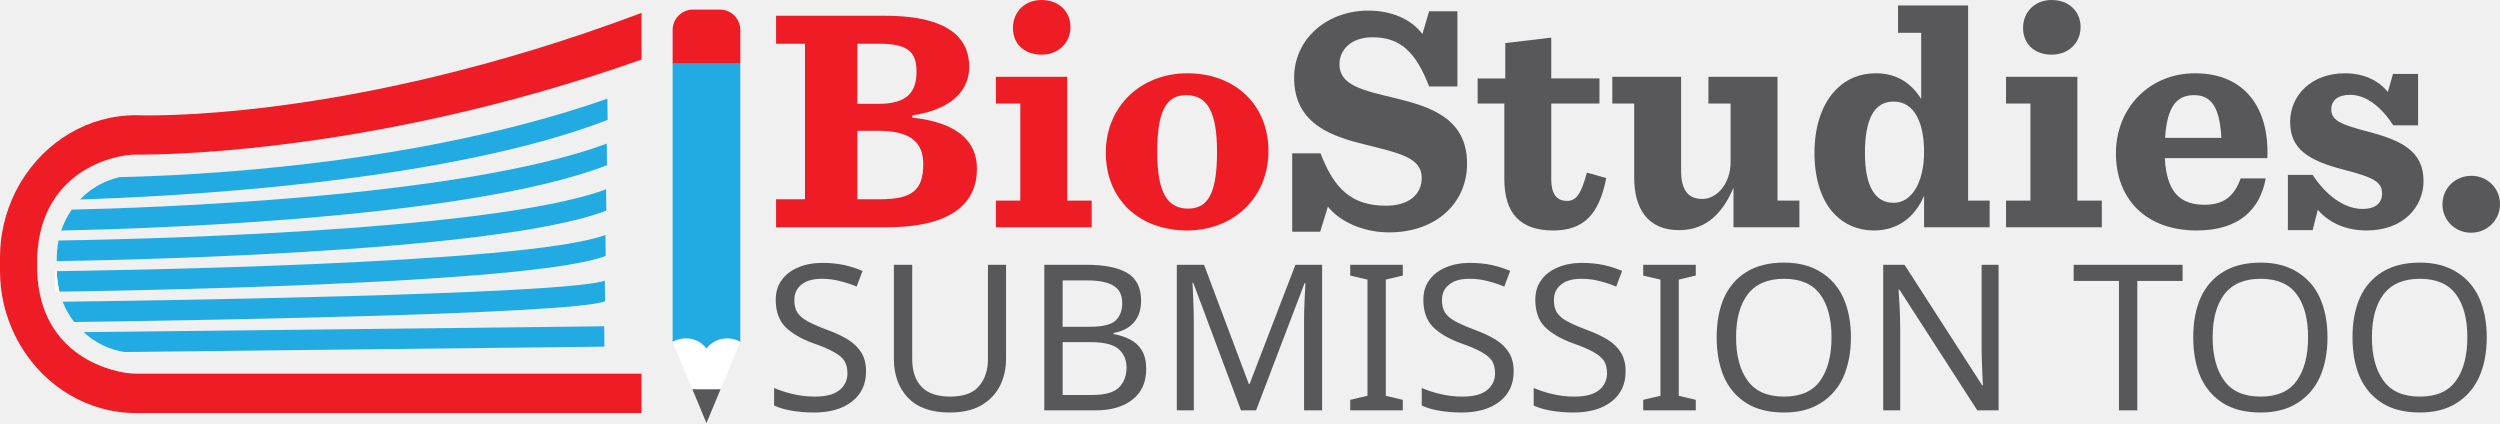
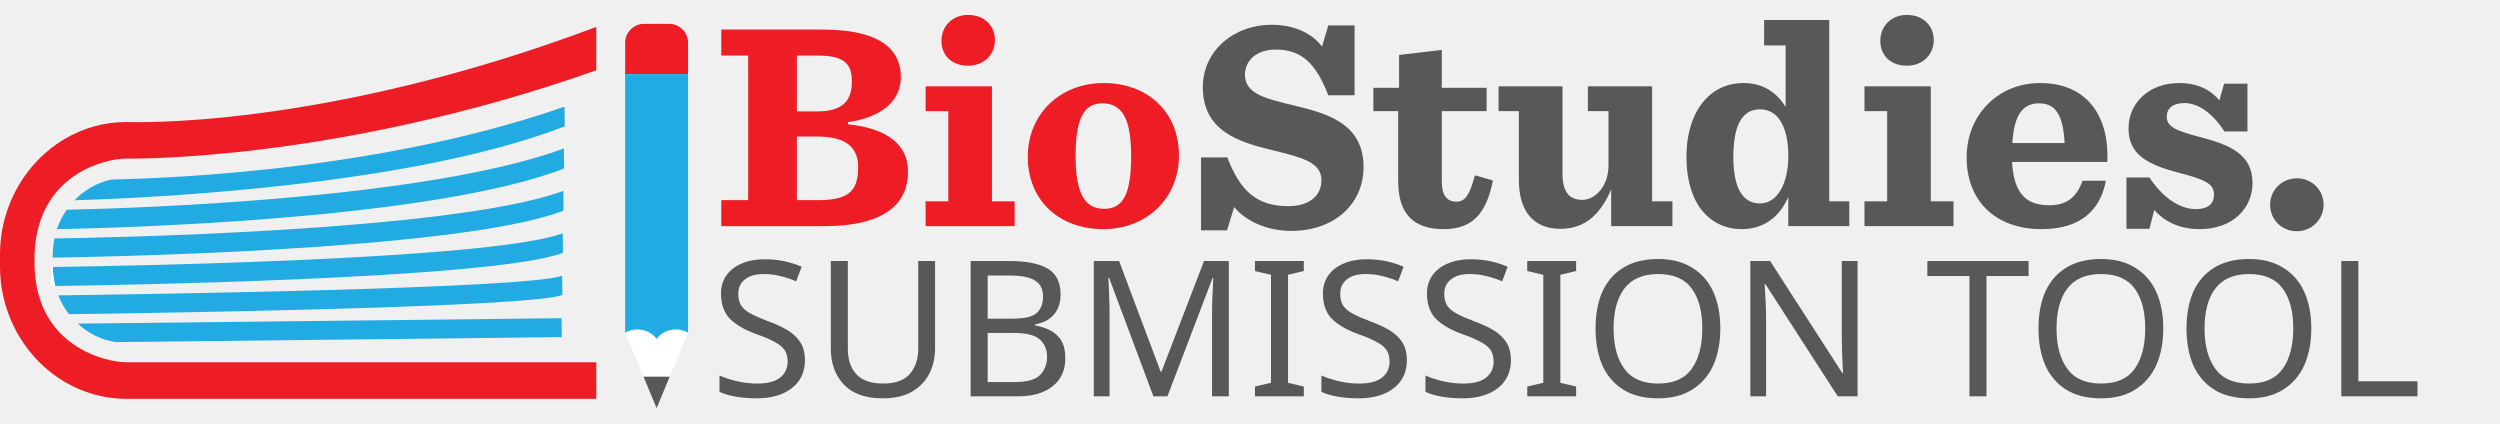
- <svg xmlns="http://www.w3.org/2000/svg" width="144.896mm" height="24.519mm" viewBox="0 0 144.896 24.519" version="1.1" id="svg1012">
+ <svg xmlns="http://www.w3.org/2000/svg" width="144.896mm" height="24.519mm" viewBox="0 0 155.896 24.519" version="1.1" id="svg1012">
  <defs id="defs1006">
    <clipPath clipPathUnits="userSpaceOnUse" id="clipPath3372-2-3">
      <path d="M 0,558.965 V 0 h 4346.67 v 558.965 z" id="path3374-3-5" />
    </clipPath>
  </defs>
  <g id="layer1" transform="translate(-2.391268,-3.615365)">
    <g transform="matrix(0.04000917,0,0,-0.0423533,-5.950243,33.38872)" id="g3366-7-6">
      <g transform="translate(208.49,126.3576)" id="g3368-0-9">
        <g clip-path="url(#clipPath3372-2-3)" id="g3370-7-7">
          <g id="g4215-8-8">
            <path d="m 173.199,334.18 c -19.969,-4.196 -38.617,-13.551 -54.004,-27.504 -1.035,-0.938 -1.968,-1.985 -2.968,-2.961 120.503,3.449 524.433,21.32 763.945,108.855 l -0.309,29 C 568.133,338.48 200.109,335.375 173.199,334.18" style="fill:#22aae2;fill-opacity:1;fill-rule:nonzero;stroke:none" id="path3398-6-6" />
            <path d="m 88.699,261.238 c 68.742,1.121 578.942,11.946 790.555,89.285 l -0.313,29.528 C 665.594,305.605 211.793,291.984 103.977,289.766 c -3.7,-5.032 -7.024,-10.352 -9.817,-15.879 -2.273,-4.5 -4,-8.633 -5.461,-12.649" style="fill:#22aae2;fill-opacity:1;fill-rule:nonzero;stroke:none" id="path3400-8-4" />
            <path d="m 82.273,225.398 c -0.008,-0.609 -0.031,-1.218 -0.07,-1.843 v -4.235 c 35.492,0.446 630.871,8.743 796.125,69.137 l -0.308,29.106 C 704.922,257.168 141.367,248.246 84.863,247.5 c -0.406,-2.008 -0.824,-3.98 -1.172,-6.195 -0.906,-5.828 -1.371,-11.032 -1.418,-15.907" style="fill:#22aae2;fill-opacity:1;fill-rule:nonzero;stroke:none" id="path3402-4-8" />
            <path d="m 83.691,189.035 c 0.664,-4.242 1.484,-7.965 2.387,-11.488 66.695,0.836 683.922,9.59 791.324,48.844 l -0.304,28.687 C 759.742,214.129 125.746,206.055 82.25,205.547 c 0.004,-0.199 0.019,-0.399 0.023,-0.598 0.047,-4.879 0.512,-10.082 1.418,-15.914" style="fill:#22aae2;fill-opacity:1;fill-rule:nonzero;stroke:none" id="path3404-4-0" />
            <path d="m 104.582,139.695 c 0.961,-1.285 2.055,-2.468 3.074,-3.715 135.149,1.688 718.645,10.008 768.821,28.344 l -0.301,28.27 C 819.848,172.938 183.52,164.809 90.781,163.727 c 1.016,-2.352 2.102,-4.747 3.375,-7.274 2.953,-5.844 6.461,-11.48 10.426,-16.758" style="fill:#22aae2;fill-opacity:1;fill-rule:nonzero;stroke:none" id="path3406-5-3" />
            <path d="m 875.547,102.258 -0.293,27.851 -754.191,-7.988 c 16.925,-14.719 37.531,-24.07 59.464,-27.223 l 695.02,7.36" style="fill:#22aae2;fill-opacity:1;fill-rule:nonzero;stroke:none" id="path3408-3-3" />
          </g>
          <path id="path3410-6-1" style="fill:#ffffff;fill-opacity:1;fill-rule:nonzero;stroke:none" d="m 80.121,177.477 c 0,0 2.129,0.023 5.957,0.07 -0.902,3.523 -1.723,7.246 -2.387,11.488 -0.906,5.832 -1.371,11.035 -1.418,15.914 -0.004,0.199 -0.019,0.399 -0.023,0.598 -1.551,-0.016 -2.426,-0.027 -2.426,-0.027" />
          <path id="path3412-5-2" style="fill:#ee1c25;fill-opacity:1;fill-rule:nonzero;stroke:none" d="m 53.926,225.672 c 5.039,115.308 108.023,139.414 143.082,139.414 0,0 324.043,-6.191 732.336,130.008 v 63.871 C 498.965,405.98 197.008,418.953 197.008,418.953 126.832,418.953 65.277,382.402 30.371,327.672 27.18,322.664 24.203,317.523 21.473,312.223 7.848,285.781 0,255.965 0,224.316 v -18.293 c 0,-31.648 7.848,-61.464 21.473,-87.906 2.73,-5.301 5.703,-10.437 8.898,-15.445 C 65.277,47.938 126.832,11.387 197.008,11.387 H 929.344 V 65.254 H 197.008 c -32.535,0 -138.875,23.227 -143.082,139.418 -0.016,0.457 -0.07,0.894 -0.07,1.351 v 18.293 c 0,0.457 0.051,0.899 0.07,1.356" />
        </g>
      </g>
    </g>
    <g transform="matrix(0.2992399,0,0,-0.2992399,18.4922,33.80215)" id="g4239-1-5">
      <path d="m 116.551,62.28 c 6.412,0 8.466,1.805 8.466,6.848 0,3.922 -2.179,6.412 -8.591,6.412 h -4.171 v -13.261 z m -0.125,18.49 c 5.541,0 7.284,2.366 7.284,6.225 0,3.673 -1.494,5.416 -7.159,5.416 h -4.296 v -11.642 z M 96.504,62.28 h 5.603 v 30.132 h -5.603 v 5.416 h 21.043 c 13.322,0 16.373,-5.042 16.373,-9.899 0,-4.108 -2.802,-8.155 -11.02,-9.4 v -0.435 c 8.592,-0.934 12.514,-4.482 12.514,-9.898 0,-6.227 -4.296,-11.331 -17.494,-11.331 H 96.504 v 5.416" style="fill:#ee1c25;fill-opacity:1;fill-rule:nonzero;stroke:none" id="path3376-3-9" />
      <path d="m 142.382,95.462 c 0,3.051 2.241,5.416 5.541,5.416 3.362,0 5.603,-2.241 5.603,-5.229 0,-3.05 -2.304,-5.354 -5.603,-5.354 -3.362,0 -5.541,2.116 -5.541,5.167 z m -3.299,-33.432 h 4.731 v 18.802 h -4.731 v 5.167 h 13.82 v -23.969 h 4.732 v -5.167 h -18.552 v 5.167" style="fill:#ee1c25;fill-opacity:1;fill-rule:nonzero;stroke:none" id="path3378-2-0" />
      <path d="m 181.912,71.493 c 0,7.845 -1.931,10.957 -5.977,10.957 -3.923,0 -5.603,-3.175 -5.603,-11.02 0,-7.906 1.992,-10.957 5.976,-10.957 3.985,0 5.604,3.176 5.604,11.02 z m -21.541,-0.186 c 0,8.965 6.786,15.377 15.813,15.377 9.214,0 15.689,-6.101 15.689,-15.066 0,-9.027 -6.786,-15.377 -15.751,-15.377 -9.277,0 -15.751,6.038 -15.751,15.066" style="fill:#ee1c25;fill-opacity:1;fill-rule:nonzero;stroke:none" id="path3380-8-6" />
      <path d="m 196.475,71.183 h 5.479 c 2.677,-6.973 6.1,-10.148 12.7,-10.148 4.42,0 6.91,2.18 6.91,5.416 0,3.798 -4.171,4.732 -10.396,6.288 -6.724,1.619 -14.32,3.923 -14.32,13.074 0,7.595 6.414,13.011 14.382,13.011 4.483,0 8.342,-1.681 10.459,-4.544 l 1.307,4.42 h 5.478 v -14.568 h -5.478 c -2.614,6.785 -5.665,9.525 -10.957,9.525 -4.171,0 -6.412,-2.428 -6.412,-5.23 0,-4.108 4.545,-5.043 10.708,-6.537 6.661,-1.618 14.008,-3.797 14.008,-12.699 0,-7.782 -6.164,-13.323 -15.067,-13.323 -5.104,0 -9.587,2.116 -11.89,4.98 l -1.495,-4.857 h -5.416 v 15.191" style="fill:#58585a;fill-opacity:1;fill-rule:nonzero;stroke:none" id="path3382-1-4" />
      <path d="m 246.649,93.595 v -7.907 h 9.338 v -4.856 h -9.338 v -14.693 c 0,-2.678 0.934,-4.172 3.05,-4.172 1.868,0 2.74,1.433 3.86,5.479 l 3.736,-1.058 c -1.369,-7.098 -4.42,-10.148 -10.273,-10.148 -6.349,0 -9.463,3.299 -9.463,9.961 v 14.63 h -5.167 v 4.856 h 5.354 v 6.848 l 8.903,1.058" style="fill:#58585a;fill-opacity:1;fill-rule:nonzero;stroke:none" id="path3384-6-3" />
      <path d="m 262.709,66.513 v 14.319 h -4.234 v 5.167 h 13.324 v -18.241 c 0,-1.93 0.373,-3.424 1.306,-4.42 0.561,-0.561 1.494,-0.996 2.802,-0.996 2.802,0 5.479,2.926 5.479,7.159 v 11.331 h -4.296 v 5.167 h 13.384 v -23.969 h 4.235 v -5.167 h -12.763 v 7.657 c -2.055,-4.855 -5.229,-8.218 -10.521,-8.218 -6.163,0 -8.716,4.233 -8.716,10.21" style="fill:#58585a;fill-opacity:1;fill-rule:nonzero;stroke:none" id="path3386-5-4" />
      <path d="m 318.859,71.431 c 0,5.479 -1.742,9.775 -5.914,9.775 -3.797,0 -5.541,-3.486 -5.541,-9.961 0,-6.288 1.868,-9.65 5.541,-9.65 3.611,0 5.914,4.109 5.914,9.836 z m -17.244,-12.139 c -2.678,2.677 -3.984,7.035 -3.984,12.016 0,5.229 1.556,9.649 4.233,12.265 1.93,1.992 4.544,3.112 7.657,3.112 4.171,0 6.973,-2.054 8.779,-4.981 v 12.825 h -4.483 v 5.291 h 13.571 v -37.789 h 4.172 v -5.167 h -12.701 v 6.1 c -1.742,-4.046 -4.98,-6.723 -9.711,-6.723 -3.176,0 -5.666,1.183 -7.533,3.05" style="fill:#58585a;fill-opacity:1;fill-rule:nonzero;stroke:none" id="path3388-5-2" />
      <path d="m 338.03,95.462 c 0,3.051 2.241,5.416 5.541,5.416 3.361,0 5.602,-2.241 5.602,-5.229 0,-3.05 -2.303,-5.354 -5.602,-5.354 -3.363,0 -5.541,2.116 -5.541,5.167 z m -3.3,-33.432 h 4.731 v 18.802 h -4.731 v 5.167 h 13.821 v -23.969 h 4.732 v -5.167 h -18.553 v 5.167" style="fill:#58585a;fill-opacity:1;fill-rule:nonzero;stroke:none" id="path3390-7-2" />
      <path d="m 365.544,74.171 h 10.895 c -0.312,5.914 -1.93,8.279 -5.292,8.279 -3.238,0 -5.23,-2.055 -5.603,-8.279 z m -0.062,-3.923 c 0.373,-6.786 3.113,-9.027 7.719,-9.027 3.487,0 5.665,1.432 6.973,5.105 h 4.857 c -1.122,-6.1 -5.231,-10.085 -13.386,-10.085 -9.712,0 -15.626,5.977 -15.626,14.941 0,8.84 6.537,15.501 15.314,15.501 9.837,0 14.444,-6.973 14.008,-16.436 h -19.859" style="fill:#58585a;fill-opacity:1;fill-rule:nonzero;stroke:none" id="path3392-2-5" />
      <path d="m 389.323,67.011 h 4.793 c 2.553,-3.922 6.102,-6.598 9.65,-6.598 2.615,0 3.798,1.182 3.798,2.988 0,2.241 -1.619,3.112 -7.408,4.606 -6.973,1.806 -10.397,4.047 -10.397,9.277 0,5.104 4.108,9.4 10.583,9.4 3.798,0 6.537,-1.432 8.343,-3.611 l 0.996,3.486 h 4.855 v -9.961 h -4.794 c -2.241,3.486 -5.229,5.914 -8.341,5.914 -2.429,0 -3.673,-1.121 -3.673,-2.801 0,-2.116 1.68,-2.926 7.221,-4.357 6.35,-1.681 10.646,-3.736 10.646,-9.525 0,-5.043 -3.922,-9.587 -11.02,-9.587 -4.544,0 -7.595,1.867 -9.462,3.985 l -0.997,-3.923 h -4.793 v 10.708" style="fill:#58585a;fill-opacity:1;fill-rule:nonzero;stroke:none" id="path3394-0-2" />
      <path d="m 419.264,61.284 c 0,3.113 2.429,5.541 5.603,5.541 3.113,0 5.541,-2.428 5.541,-5.478 0,-3.051 -2.428,-5.541 -5.603,-5.541 -3.112,0 -5.541,2.429 -5.541,5.479" style="fill:#58585a;fill-opacity:1;fill-rule:nonzero;stroke:none" id="path3396-9-4" />
    </g>
    <text id="text4252-1-3" y="27.401" x="46.648" style="font-style:normal;font-variant:normal;font-weight:normal;font-stretch:normal;font-size:11.818px;line-height:0%;font-family:'Segoe UI';-inkscape-font-specification:'Segoe UI, Normal';letter-spacing:0px;word-spacing:0px;fill:#58585a;fill-opacity:1;stroke:none;stroke-width:0.353px;stroke-linecap:butt;stroke-linejoin:miter;stroke-opacity:1;font-variant-ligatures:normal;font-variant-caps:normal;font-variant-numeric:normal;font-variant-east-asian:normal;" xml:space="preserve">
      <tspan style="font-style:normal;font-variant:normal;font-weight:normal;font-stretch:normal;font-size:11.818px;line-height:1.25;font-family:'Segoe UI';-inkscape-font-specification:'Segoe UI, Normal';font-variant-ligatures:normal;font-variant-caps:normal;font-variant-numeric:normal;font-variant-east-asian:normal;fill:#58585a;fill-opacity:1;stroke-width:0.353px;" y="27.401" x="46.648" id="tspan4254-2-6">SUBMISSION TOOL</tspan>
    </text>
    <path style="fill:#ee1c25;fill-opacity:1;stroke:none;stroke-width:0.493;stroke-linecap:round;stroke-linejoin:round;stroke-miterlimit:4;stroke-dasharray:none;stroke-opacity:1;paint-order:fill markers stroke" d="m 44.121,4.172 h -1.569 c -0.647,0 -1.176,0.529 -1.176,1.176 v 1.961 h 3.921 v -1.961 c 4e-5,-0.647 -0.529,-1.176 -1.176,-1.176 z" id="path16" />
    <path id="polygon18" style="fill:#22aae2;fill-opacity:1;stroke:none;stroke-width:0.493;stroke-linecap:round;stroke-linejoin:round;stroke-miterlimit:4;stroke-dasharray:none;stroke-opacity:1;paint-order:fill markers stroke" d="m 41.376,7.309 3.1e-5,16.117 1.961,0.787 1.961,-0.787 -5.3e-5,-16.117 z" />
    <polygon style="fill:#58585a;fill-opacity:1;stroke:none;stroke-width:12.562;stroke-linecap:round;stroke-linejoin:round;stroke-miterlimit:4;stroke-dasharray:none;stroke-opacity:1;paint-order:fill markers stroke" points="50.087,434.377 42.426,412.575 20.624,404.914 0,455.001 " id="polygon22" transform="matrix(0.02772717,-0.02772717,0.02772717,0.02772717,30.72109,15.51875)" />
    <path style="fill:#ffffff;fill-opacity:1;stroke:none;stroke-width:0.493;stroke-linecap:round;stroke-linejoin:round;stroke-miterlimit:4;stroke-dasharray:none;stroke-opacity:1;paint-order:fill markers stroke" d="m 45.298,23.427 c -0.22,-0.127 -0.482,-0.201 -0.762,-0.201 -0.505,0 -0.947,0.238 -1.198,0.596 -0.251,-0.358 -0.693,-0.596 -1.198,-0.596 -0.281,0 -0.542,0.074 -0.762,0.201 v 0.003 l 1.144,2.745 h 1.634 l 1.144,-2.745 z" id="path24" />
  </g>
</svg>
